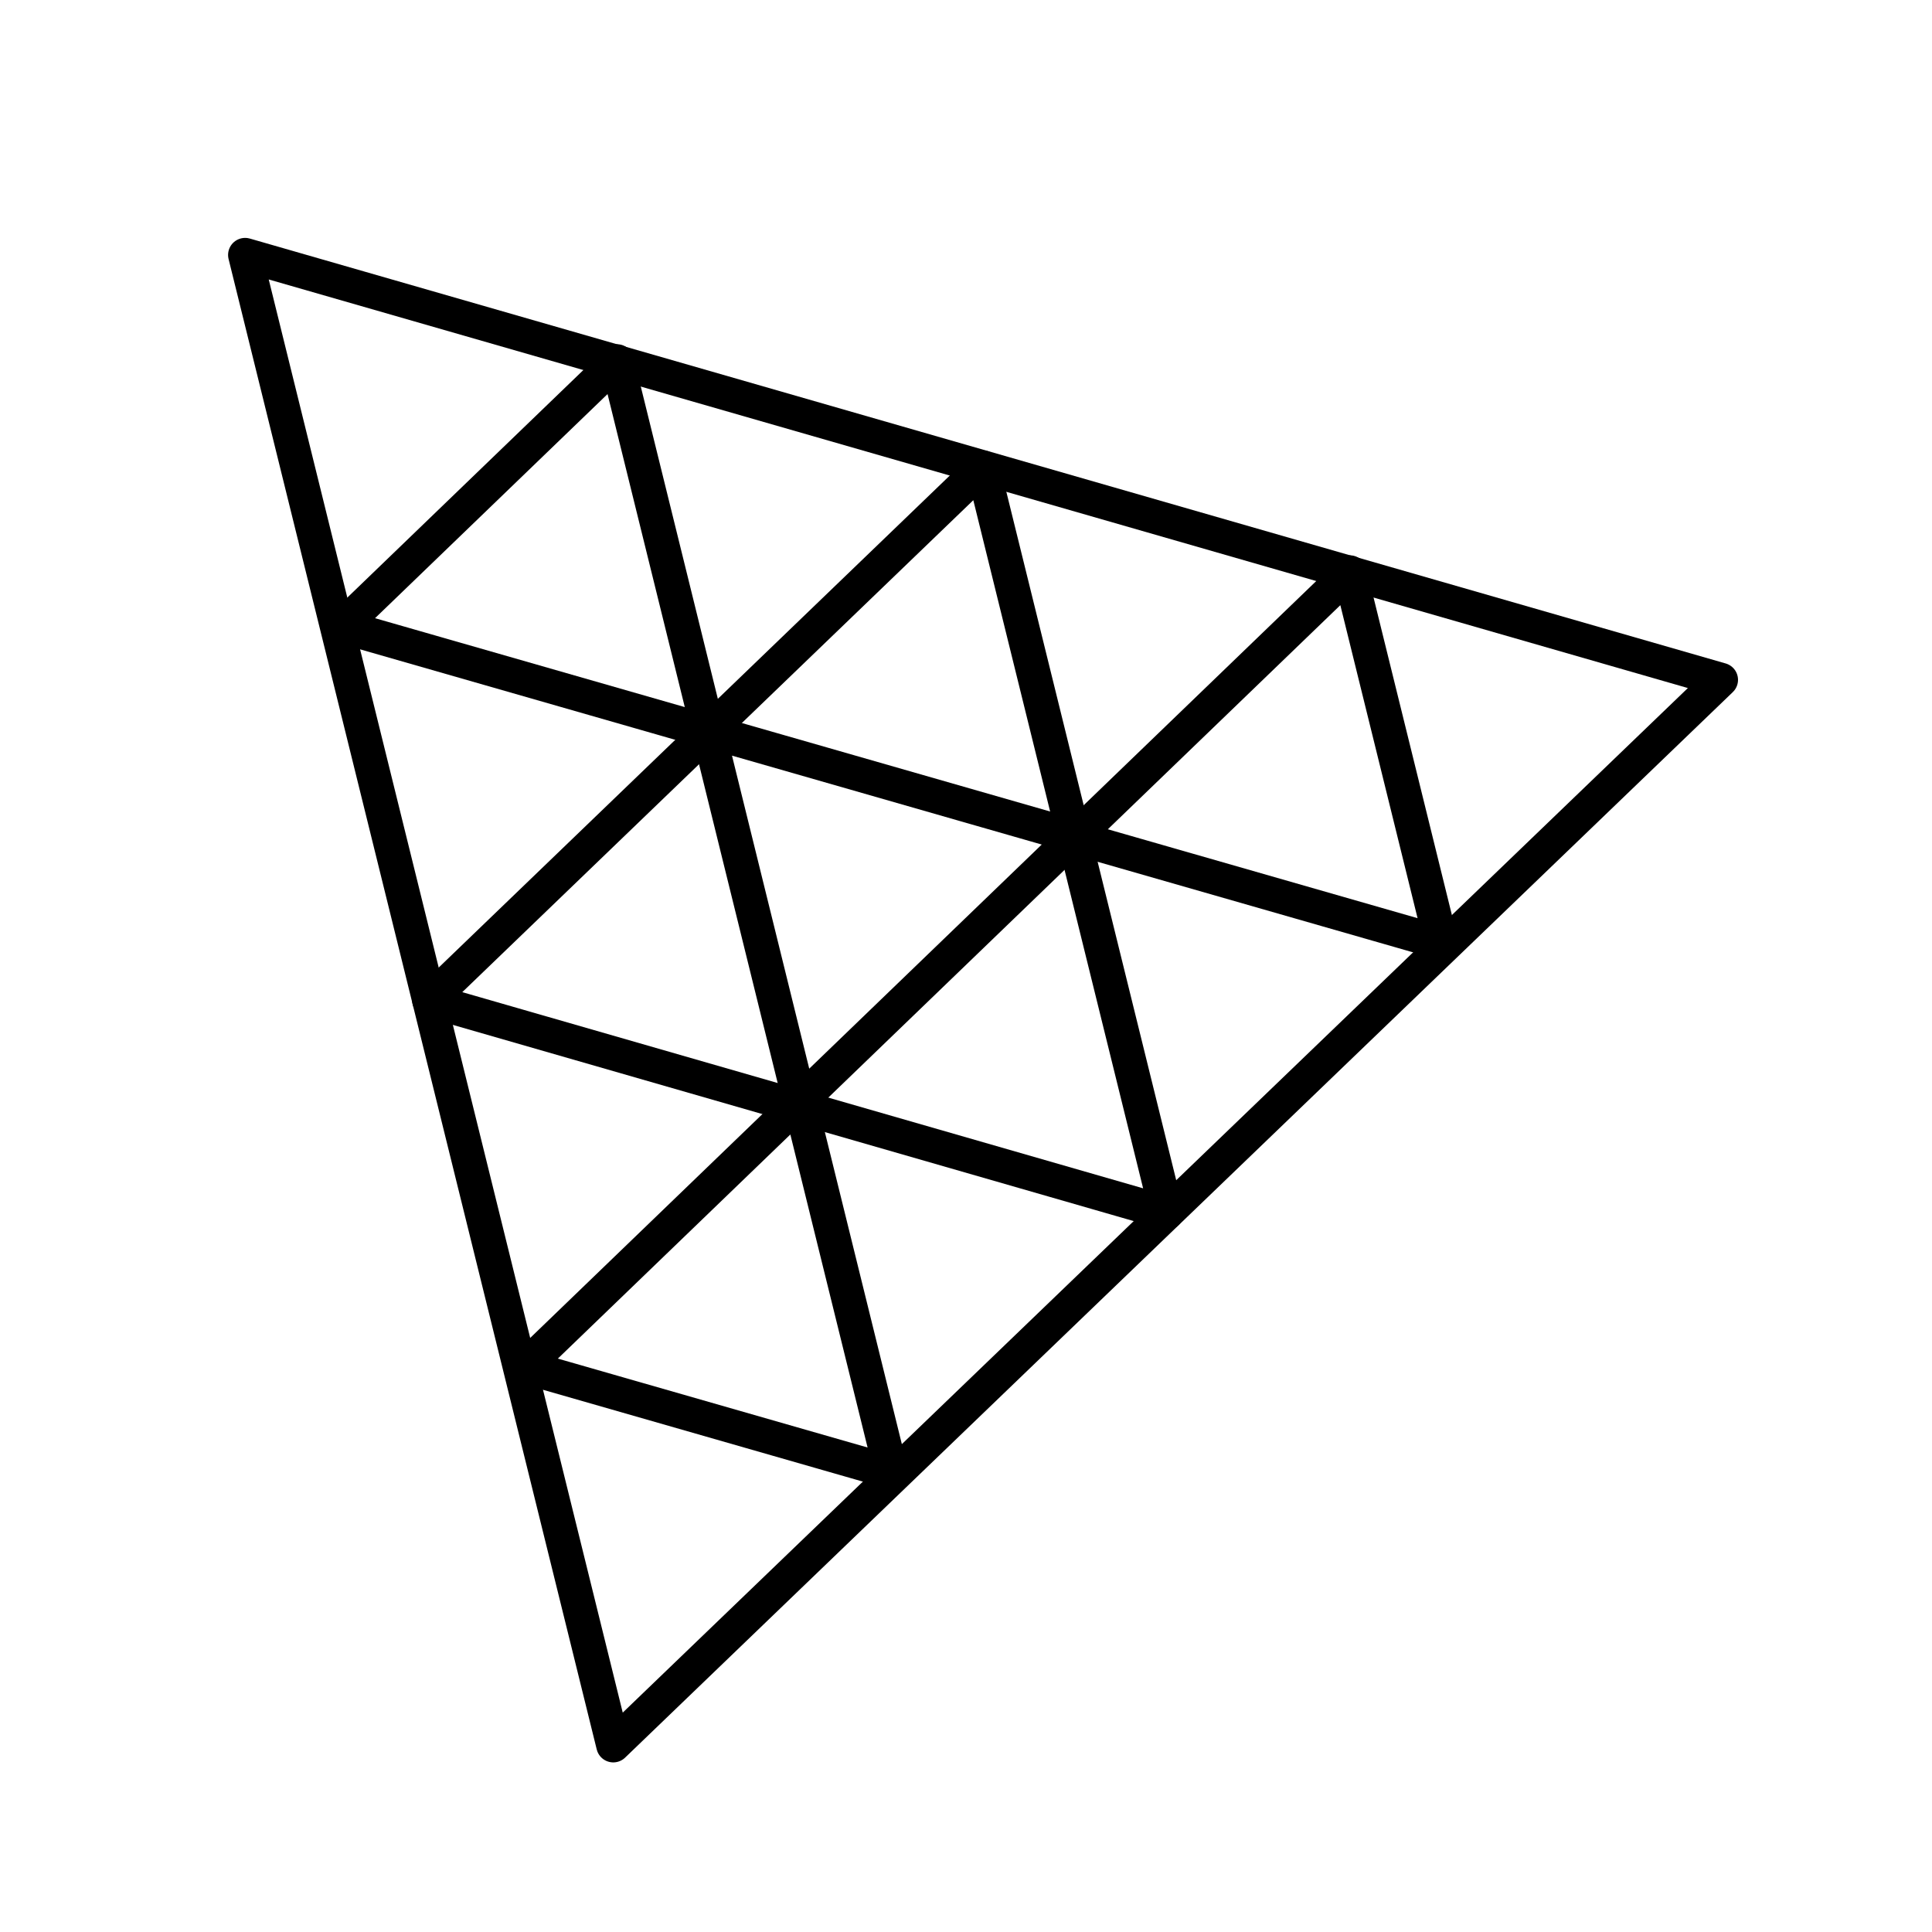
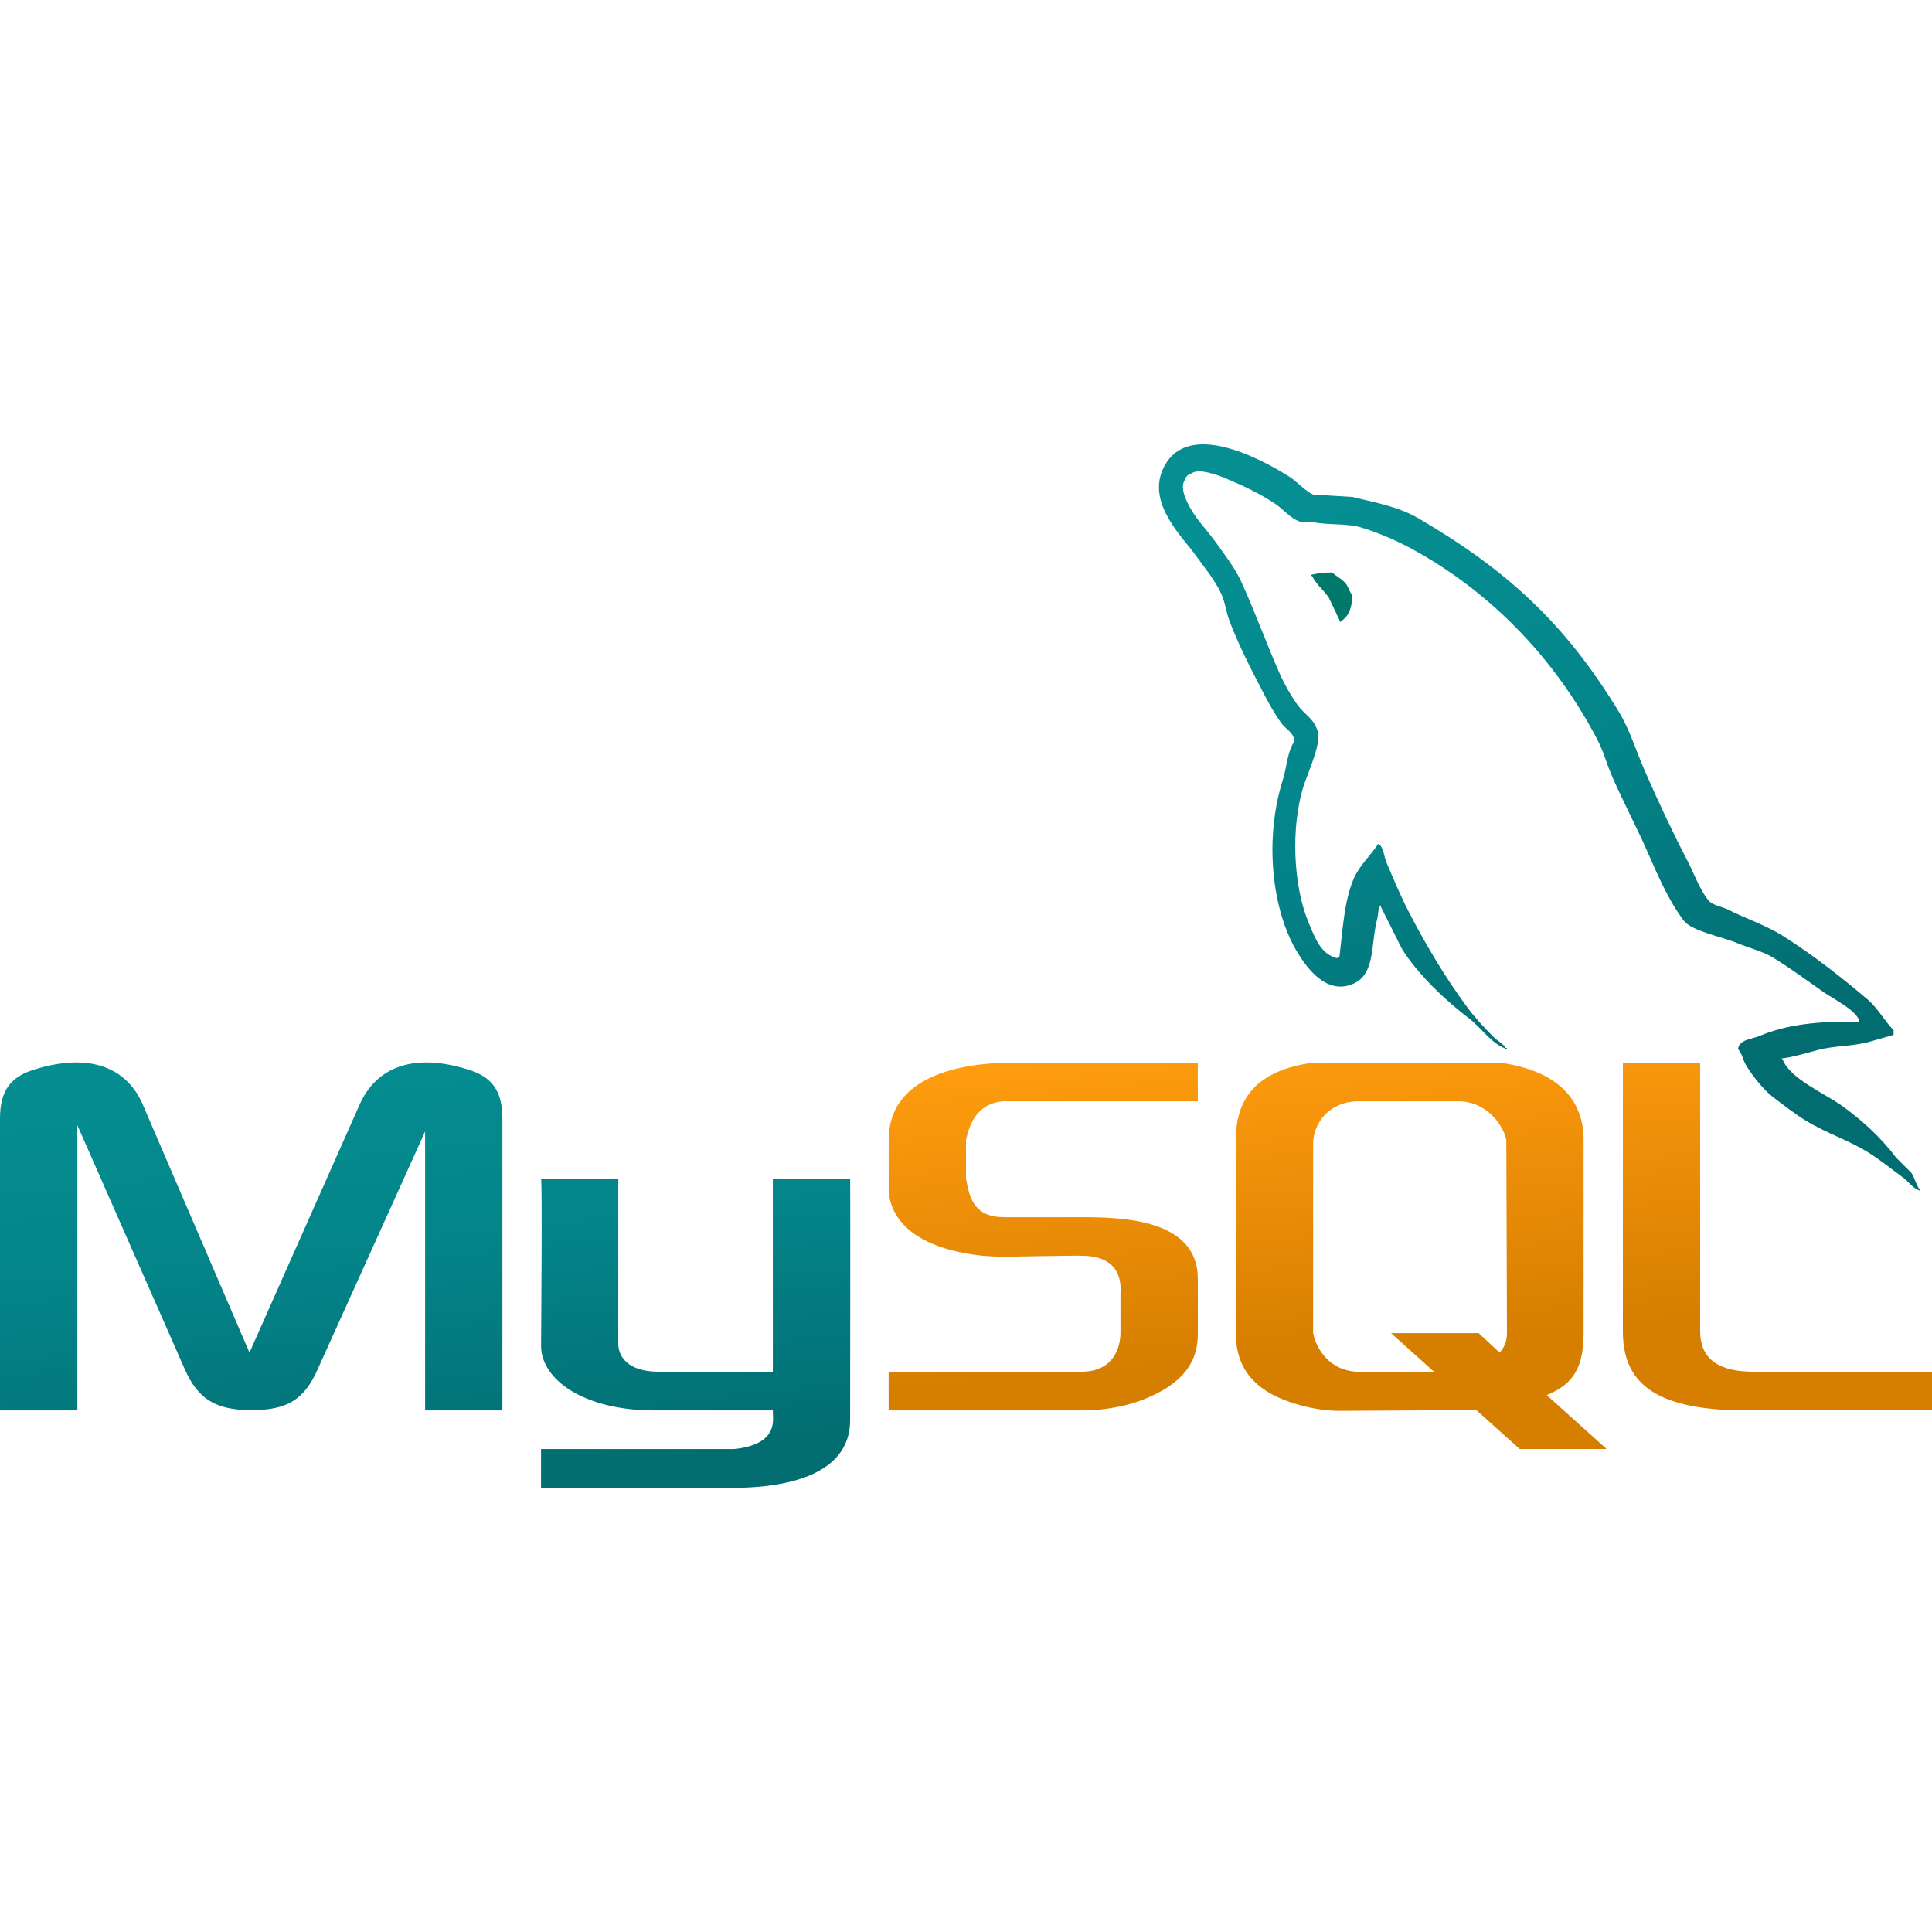
- <svg xmlns="http://www.w3.org/2000/svg" fill="none" stroke-linecap="square" stroke-miterlimit="10" version="1.1" viewBox="0 0 226.77 226.77">
-   <g transform="translate(8.964 4.2527)" fill-rule="evenodd" stroke="#000" stroke-linecap="butt" stroke-linejoin="round" stroke-width="4">
-     <path d="m63.02 200.61-43.213-174.94 173.23 49.874z" />
-     <path d="m106.39 50.612 21.591 87.496-86.567-24.945z" />
-     <path d="m84.91 125.03-10.724-43.465 43.008 12.346z" />
-     <path d="m63.458 38.153 10.724 43.465-43.008-12.346z" />
-     <path d="m149.47 62.93 10.724 43.465-43.008-12.346z" />
-     <path d="m84.915 125.06 10.724 43.465-43.008-12.346z" />
-   </g>
+ <svg xmlns="http://www.w3.org/2000/svg" viewBox="0 0 48 48" width="240px" height="240px">
+   <linearGradient id="eDMgMixeD6M6EYSYBuJ8ya" x1="9.8" x2="11.081" y1="25.236" y2="36.899" gradientUnits="userSpaceOnUse">
+     <stop offset="0" stop-color="#058f92" />
+     <stop offset=".5" stop-color="#038489" />
+     <stop offset="1" stop-color="#026d71" />
+   </linearGradient>
+   <path fill="url(#eDMgMixeD6M6EYSYBuJ8ya)" d="M0.002,35.041h1.92v-7.085l2.667,6.057c0.329,0.755,0.779,1.022,1.662,1.022 s1.315-0.267,1.644-1.022l2.667-5.902v6.93h1.92v-7.258c0-0.697-0.277-1.035-0.849-1.209c-1.367-0.43-2.285-0.059-2.7,0.872 l-2.735,6.16l-2.649-6.16c-0.398-0.93-1.332-1.302-2.7-0.872C0.277,26.748,0,27.085,0,27.782v7.258H0.002z M13.441,29.281h1.92 v4.055c-0.015,0.2,0.064,0.731,0.99,0.745c0.472,0.008,2.821,0,2.85,0v-4.8h1.92c0.008,0,0,5.968,0,5.993 c0.01,1.472-1.828,1.662-2.673,1.687h-5.006v-0.96c0.01,0,4.787,0.001,4.801,0c1.088-0.115,0.959-0.714,0.959-0.896v-0.064H16.19 c-1.67-0.015-2.735-0.751-2.747-1.59C13.441,33.373,13.479,29.317,13.441,29.281z" />
+   <linearGradient id="eDMgMixeD6M6EYSYBuJ8yb" x1="34.224" x2="35.101" y1="25.644" y2="35.217" gradientUnits="userSpaceOnUse">
+     <stop offset="0" stop-color="#ff9c0f" />
+     <stop offset=".813" stop-color="#d67e00" />
+   </linearGradient>
+   <path fill="url(#eDMgMixeD6M6EYSYBuJ8yb)" d="M22.081,35.041h4.807c0.63,0,1.242-0.132,1.728-0.36c0.81-0.372,1.144-0.875,1.144-1.536 v-1.368c0-1.476-1.83-1.536-2.88-1.536h-1.92c-0.755,0-0.87-0.456-0.96-0.96v-0.96c0.09-0.384,0.258-0.9,0.923-0.96 c0.773,0,4.836,0,4.836,0v-0.96h-4.566c-0.755,0-3.114,0.09-3.114,1.92v1.187c0,0.84,0.738,1.524,2.34,1.692 c0.18,0.012,0.36,0.024,0.539,0.024c0,0,1.866-0.036,1.92-0.024c1.08,0,0.96,0.84,0.96,0.96v0.96c0,0.132-0.03,0.96-0.971,0.96 c-0.072,0-4.789,0-4.789,0V35.041z M40.32,33.08c0,1.159,0.655,1.809,2.392,1.939c0.162,0.011,0.325,0.021,0.488,0.021H48v-0.96 h-4.435c-0.991,0-1.325-0.416-1.325-1.011v-6.669h-1.92V33.08z M30.704,33.121v-4.8c0-1.02,0.5-1.724,1.916-1.92h0.672h3.447h0.525 c1.416,0.196,2.08,0.899,2.08,1.92v4.782c0,0.827-0.215,1.271-0.916,1.559L39.916,36h-2.16l-1.07-0.96h-1.257l-2.136,0.012 c-0.309,0-0.635-0.043-0.993-0.141C31.226,34.618,30.704,34.054,30.704,33.121z M32.624,33.121c0.098,0.467,0.473,0.96,1.14,0.96 h1.864l-1.068-0.96h2.175l0.519,0.482c0,0,0.186-0.152,0.186-0.482c0-0.33-0.016-4.8-0.016-4.8c-0.098-0.434-0.538-0.96-1.188-0.96 h-2.471c-0.749,0-1.14,0.548-1.14,1.058L32.624,33.121L32.624,33.121z" />
+   <linearGradient id="eDMgMixeD6M6EYSYBuJ8yc" x1="35.029" x2="40.355" y1="11.716" y2="26.75" gradientUnits="userSpaceOnUse">
+     <stop offset="0" stop-color="#058f92" />
+     <stop offset=".5" stop-color="#038489" />
+     <stop offset="1" stop-color="#026d71" />
+   </linearGradient>
+   <path fill="url(#eDMgMixeD6M6EYSYBuJ8yc)" d="M46.199,25.389c-1.031-0.028-1.818,0.068-2.491,0.351c-0.191,0.081-0.496,0.083-0.528,0.323 c0.105,0.11,0.121,0.275,0.205,0.41c0.16,0.26,0.432,0.609,0.674,0.791c0.265,0.2,0.538,0.414,0.821,0.587 c0.504,0.307,1.067,0.483,1.553,0.791c0.286,0.181,0.57,0.411,0.85,0.615c0.138,0.102,0.23,0.259,0.41,0.323 c0-0.01,0-0.019,0-0.029c-0.094-0.12-0.119-0.285-0.205-0.411c-0.127-0.127-0.254-0.254-0.381-0.381 c-0.372-0.494-0.846-0.929-1.348-1.289c-0.401-0.288-1.298-0.677-1.466-1.143c-0.01-0.01-0.019-0.019-0.03-0.03 c0.284-0.032,0.617-0.135,0.879-0.205c0.441-0.118,0.834-0.087,1.289-0.205c0.205-0.059,0.41-0.117,0.615-0.176 c0-0.039,0-0.078,0-0.117c-0.23-0.236-0.395-0.548-0.645-0.762c-0.657-0.559-1.373-1.117-2.11-1.583 c-0.409-0.258-0.915-0.426-1.348-0.645c-0.146-0.074-0.402-0.112-0.498-0.234c-0.228-0.29-0.351-0.659-0.527-0.996 c-0.368-0.708-0.73-1.482-1.055-2.227c-0.223-0.508-0.368-1.01-0.645-1.466c-1.331-2.188-2.764-3.509-4.982-4.807 c-0.472-0.276-1.041-0.385-1.642-0.528c-0.323-0.019-0.645-0.039-0.968-0.059c-0.197-0.083-0.401-0.323-0.587-0.44 c-0.735-0.465-2.621-1.475-3.165-0.147c-0.344,0.838,0.514,1.656,0.821,2.081c0.215,0.298,0.491,0.632,0.645,0.968 c0.101,0.22,0.119,0.441,0.205,0.674c0.213,0.574,0.55,1.228,0.826,1.759c0.139,0.269,0.293,0.551,0.469,0.791 c0.108,0.147,0.293,0.212,0.323,0.44c-0.181,0.253-0.191,0.646-0.293,0.968c-0.458,1.445-0.285,3.24,0.381,4.308 c0.204,0.328,0.686,1.032,1.348,0.762c0.579-0.236,0.45-0.967,0.615-1.612c0.037-0.146,0.014-0.253,0.088-0.351 c0,0.01,0,0.019,0,0.03c0.176,0.351,0.351,0.704,0.528,1.055c0.391,0.629,1.084,1.286,1.67,1.73 c0.304,0.23,0.544,0.628,0.938,0.762c0-0.01,0-0.019,0-0.03c-0.01,0-0.019,0-0.03,0c-0.076-0.119-0.196-0.168-0.293-0.264 c-0.229-0.225-0.485-0.504-0.674-0.762c-0.534-0.725-1.006-1.519-1.436-2.345c-0.205-0.395-0.384-0.829-0.557-1.231 c-0.067-0.155-0.066-0.389-0.205-0.469c-0.19,0.294-0.468,0.532-0.615,0.879c-0.234,0.555-0.265,1.233-0.351,1.934 c-0.052,0.018-0.029,0.006-0.059,0.029c-0.408-0.099-0.552-0.518-0.704-0.879c-0.384-0.912-0.455-2.38-0.117-3.429 c0.087-0.272,0.482-1.127,0.323-1.378c-0.076-0.251-0.328-0.396-0.468-0.587c-0.175-0.236-0.348-0.548-0.469-0.821 c-0.314-0.711-0.612-1.538-0.943-2.257c-0.158-0.344-0.425-0.691-0.645-0.996c-0.243-0.338-0.516-0.587-0.704-0.996 c-0.067-0.145-0.158-0.378-0.059-0.528c0.032-0.101,0.076-0.143,0.176-0.176c0.17-0.132,0.643,0.043,0.821,0.117 c0.47,0.195,0.862,0.381,1.26,0.645c0.191,0.127,0.384,0.372,0.615,0.44c0.088,0,0.176,0,0.264,0 c0.413,0.095,0.875,0.03,1.26,0.147c0.682,0.207,1.292,0.529,1.846,0.879c1.69,1.067,3.071,2.585,4.016,4.397 c0.152,0.292,0.218,0.57,0.351,0.879c0.27,0.624,0.611,1.266,0.879,1.876c0.268,0.609,0.53,1.223,0.909,1.73 c0.2,0.266,0.97,0.409,1.319,0.557c0.245,0.104,0.647,0.211,0.879,0.351c0.444,0.268,0.874,0.587,1.289,0.879 C45.528,24.803,46.167,25.124,46.199,25.389z" />
+   <path fill="#00796b" d="M33.098,14.223c-0.215-0.004-0.367,0.023-0.528,0.059c0,0.01,0,0.019,0,0.03c0.01,0,0.019,0,0.03,0 c0.103,0.21,0.283,0.347,0.41,0.528c0.098,0.205,0.195,0.41,0.293,0.615c0.01-0.01,0.019-0.019,0.029-0.029 c0.181-0.128,0.265-0.332,0.264-0.645c-0.073-0.077-0.084-0.173-0.147-0.264C33.365,14.394,33.203,14.325,33.098,14.223z" />
</svg>
